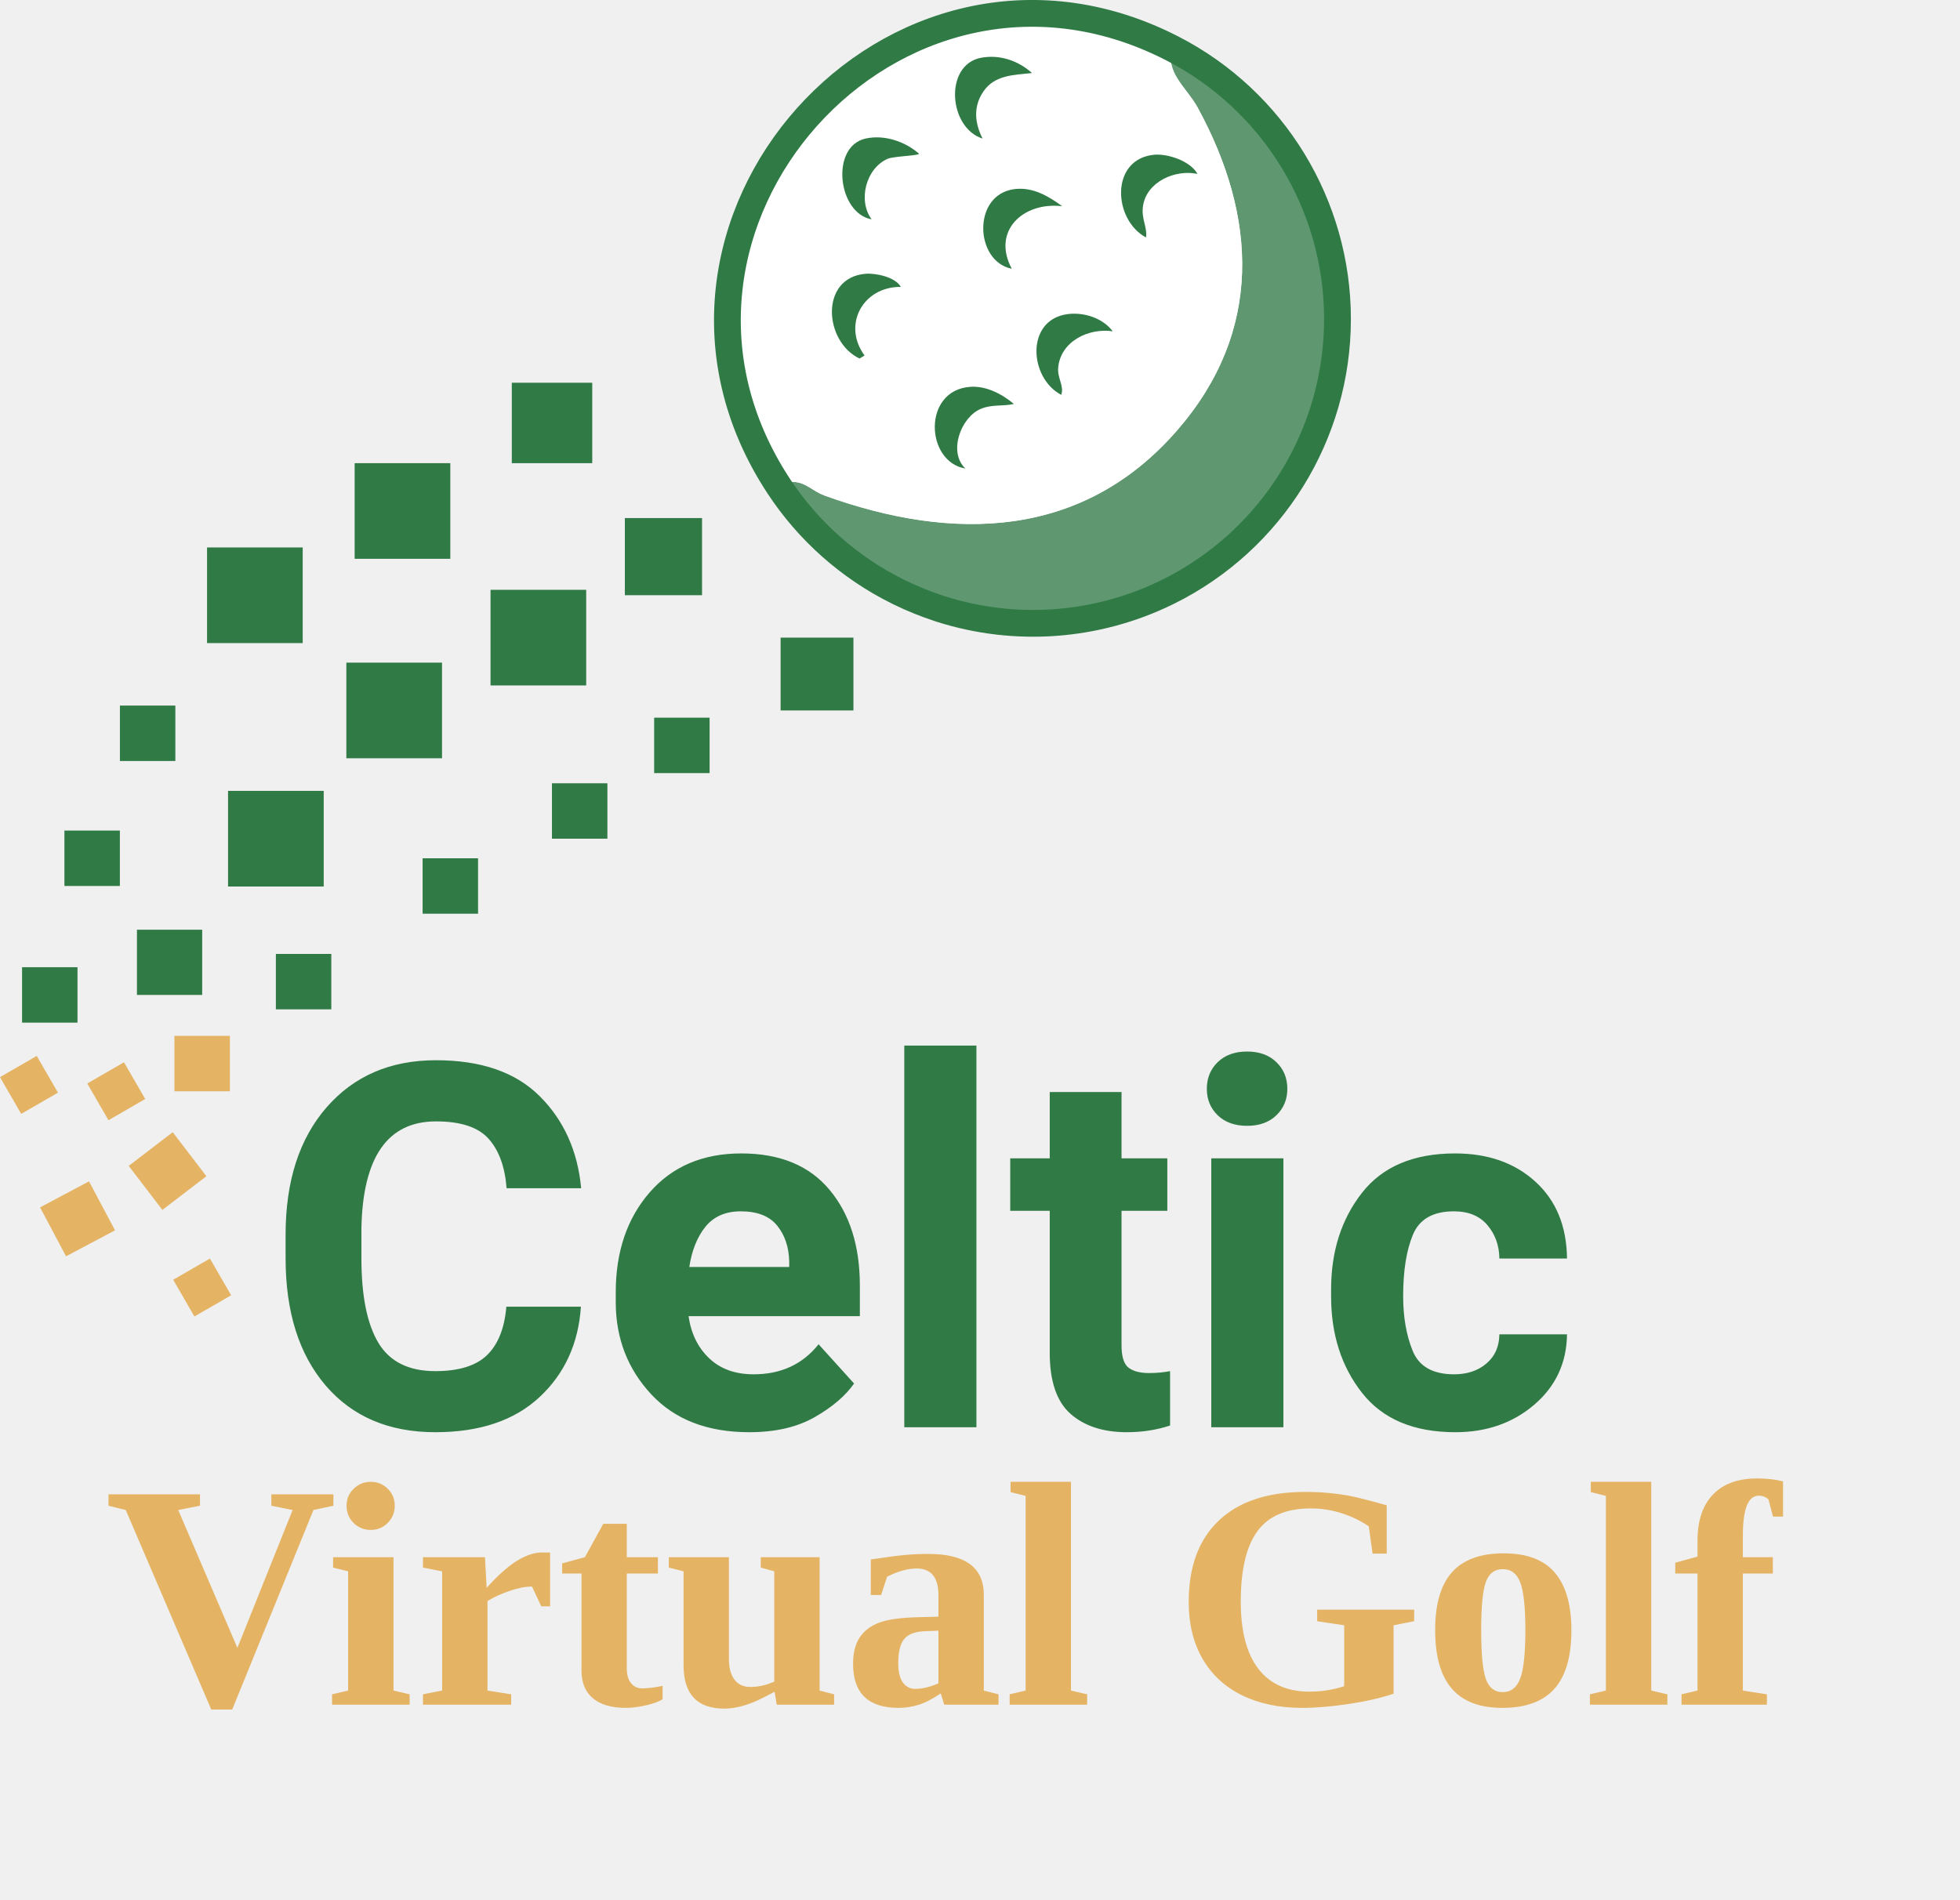
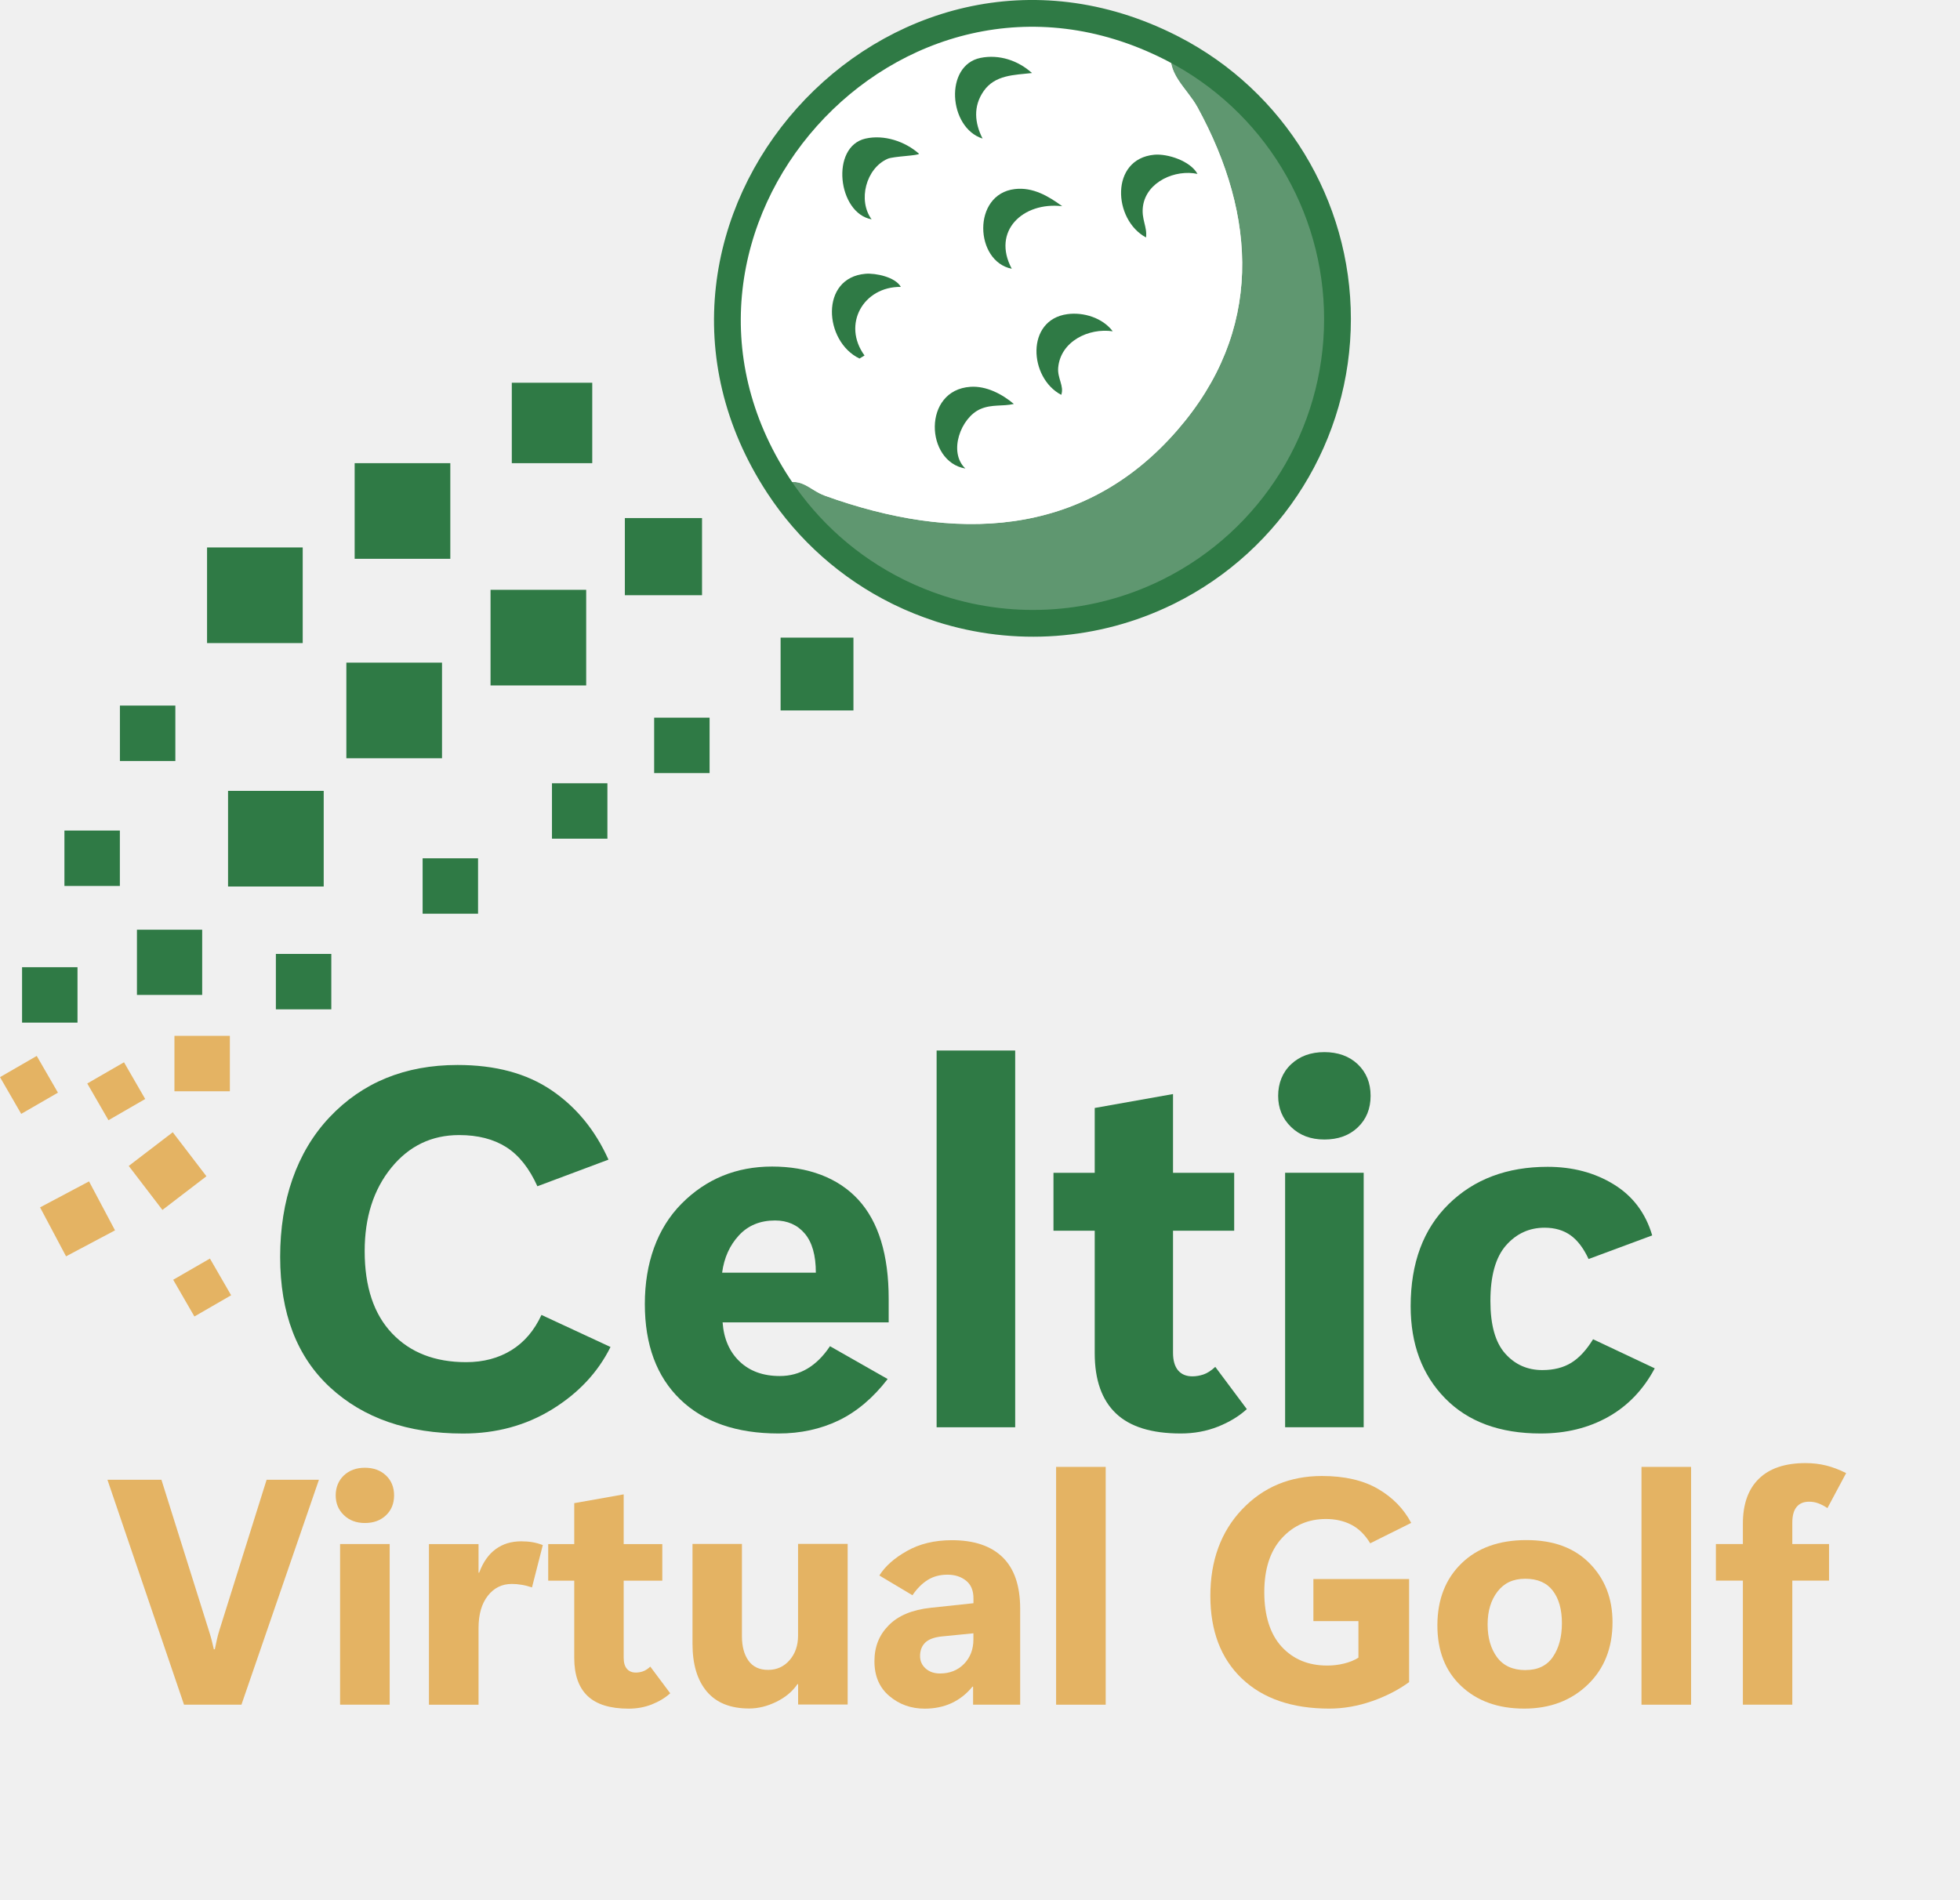
- <svg xmlns="http://www.w3.org/2000/svg" id="Layer_1" data-name="Layer 1" viewBox="0 0 365.96 354.72">
+ <svg xmlns="http://www.w3.org/2000/svg" id="Layer_1" version="1.1" viewBox="0 0 365.96 354.72">
  <defs>
    <style>
- 		.cls-1, .cls-2 {
- 		fill: #e4b363;
- 		}
+ 			.st0 {
+ 			fill: #e4b363;
+ 			}

- 		.cls-3 {
- 		fill: #fff;
- 		}
+ 			.st1 {
+ 			fill: #fff;
+ 			}

- 		.cls-4 {
- 		font-family: ui-sans-serif, system-ui, -apple-system, BlinkMacSystemFont, "Segoe UI", Roboto, "Helvetica Neue", Arial, "Noto Sans", sans-serif, "Apple Color Emoji", "Segoe UI Emoji", "Segoe UI Symbol", "Noto Color Emoji";
- 		font-size: 95.05px;
- 		}
+ 			.st2, .st3 {
+ 			isolation: isolate;
+ 			}

- 		.cls-4, .cls-5, .cls-2 {
- 		isolation: isolate;
- 		}
+ 			.st3 {
+ 			opacity: .75;
+ 			}

- 		.cls-4, .cls-5, .cls-6 {
- 		fill: #2f7a45;
- 		}
+ 			.st3, .st4 {
+ 			fill: #2f7a45;
+ 			}

- 		.cls-4, .cls-2 {
- 		font-weight: 700;
- 		}
- 
- 		.cls-5 {
- 		opacity: .75;
- 		}
- 
- 		.cls-2 {
- 		ont-family: ui-sans-serif, system-ui, -apple-system, BlinkMacSystemFont, "Segoe UI", Roboto, "Helvetica Neue", Arial, "Noto Sans", sans-serif, "Apple Color Emoji", "Segoe UI Emoji", "Segoe UI Symbol", "Noto Color Emoji";
- 		font-size: 60px;
- 		}
- 
- 		.cls-7 {
- 		fill: none;
- 		stroke: #2f7a45;
- 		stroke-linecap: round;
- 		stroke-linejoin: round;
- 		stroke-width: 5px;
- 		}
- 	</style>
+ 			.st5 {
+ 			fill: none;
+ 			stroke: #2f7a45;
+ 			stroke-linecap: round;
+ 			stroke-linejoin: round;
+ 			stroke-width: 5px;
+ 			}
+ 		</style>
  </defs>
  <g>
-     <text class="cls-4" transform="translate(49.34 266.55)">
-       <tspan x="0" y="0">Celtic</tspan>
-     </text>
-     <text class="cls-2" transform="translate(19.59 318.36)">
-       <tspan x="0" y="0">Virtual Golf</tspan>
-     </text>
+     <g class="st2">
+       <g class="st2">
+         <path class="st4" d="M113.99,251.56c-2.35,4.73-5.98,8.61-10.88,11.63-4.9,3.02-10.45,4.53-16.64,4.53-10.33,0-18.61-2.87-24.83-8.61-6.22-5.74-9.33-13.87-9.33-24.39s3.07-19.55,9.21-26.06c6.14-6.51,14.12-9.77,23.92-9.77,7.05,0,12.89,1.57,17.52,4.71,4.63,3.14,8.18,7.46,10.65,12.97l-13.27,4.97c-1.52-3.37-3.46-5.81-5.82-7.31-2.37-1.5-5.3-2.25-8.79-2.25-5.14,0-9.36,2.03-12.67,6.1-3.31,4.07-4.97,9.26-4.97,15.57,0,6.65,1.7,11.77,5.11,15.36,3.4,3.59,8.01,5.38,13.83,5.38,3.22,0,6.03-.74,8.45-2.23,2.41-1.49,4.28-3.68,5.62-6.59l12.9,5.99Z" />
+         <path class="st4" d="M165.92,246.96h-31c.22,3.06,1.28,5.5,3.18,7.31,1.9,1.81,4.4,2.71,7.5,2.71,1.89,0,3.61-.46,5.17-1.39,1.56-.93,2.96-2.32,4.2-4.18l10.77,6.13c-2.72,3.53-5.77,6.1-9.14,7.73-3.37,1.62-7.12,2.44-11.23,2.44-7.86,0-13.99-2.13-18.38-6.38-4.39-4.25-6.59-10.19-6.59-17.8s2.29-14.14,6.87-18.75,10.21-6.92,16.89-6.92,12.29,2.06,16.08,6.17c3.79,4.12,5.69,10.3,5.69,18.56v4.36ZM152.33,237.68c0-3.25-.69-5.68-2.07-7.31-1.38-1.62-3.23-2.44-5.55-2.44-2.78,0-5.04.93-6.75,2.79-1.72,1.86-2.76,4.18-3.13,6.96h17.5Z" />
+         <path class="st4" d="M174.88,266.55v-70.36h14.67v70.36h-14.67Z" />
+         <path class="st4" d="M232.8,263.16c-1.45,1.33-3.25,2.42-5.38,3.27-2.14.85-4.46,1.28-6.96,1.28-5.45,0-9.48-1.25-12.11-3.76-2.63-2.51-3.95-6.25-3.95-11.23v-22.88h-7.7v-10.81h7.7v-12.11l14.62-2.6v14.71h11.42v10.81h-11.42v22.79c0,1.46.32,2.55.95,3.3.63.74,1.52,1.11,2.67,1.11.68,0,1.37-.12,2.06-.35s1.43-.7,2.21-1.42l5.89,7.89Z" />
+         <path class="st4" d="M247.28,212.81c-2.54,0-4.61-.78-6.22-2.34-1.61-1.56-2.41-3.5-2.41-5.82s.8-4.38,2.41-5.89c1.61-1.52,3.68-2.27,6.22-2.27s4.65.76,6.24,2.27c1.59,1.52,2.39,3.48,2.39,5.89s-.8,4.38-2.39,5.89c-1.59,1.52-3.67,2.27-6.24,2.27ZM254.62,266.55h-14.67v-47.53h14.67v47.53Z" />
+         <path class="st4" d="M308.96,255.55c-2.13,3.99-5.04,7.02-8.7,9.07-3.67,2.06-7.87,3.09-12.6,3.09-7.61,0-13.56-2.19-17.84-6.57-4.29-4.38-6.43-10.11-6.43-17.2,0-8.08,2.37-14.43,7.1-19.07,4.73-4.64,10.89-6.96,18.47-6.96,4.67,0,8.79,1.09,12.34,3.27,3.56,2.18,5.96,5.36,7.19,9.54l-11.88,4.41c-.93-2.01-2.05-3.49-3.36-4.43-1.32-.94-2.93-1.42-4.85-1.42-2.88,0-5.28,1.11-7.22,3.32-1.93,2.21-2.9,5.67-2.9,10.37,0,4.46.91,7.72,2.74,9.79,1.83,2.07,4.15,3.11,6.96,3.11,2.13,0,3.94-.46,5.41-1.37,1.47-.91,2.82-2.37,4.06-4.39l11.51,5.43Z" />
+       </g>
+     </g>
+     <g class="st2">
+       <g class="st2">
+         <path class="st0" d="M59.55,276.35l-14.47,42.01h-10.72l-14.3-42.01h10.08l8.88,28.24c.21.66.38,1.24.5,1.71s.25,1.05.41,1.71h.18c.16-.7.28-1.29.38-1.77.1-.48.25-1.07.47-1.77l8.82-28.12h9.79Z" />
+         <path class="st0" d="M68.13,284.43c-1.6,0-2.91-.49-3.93-1.48-1.02-.99-1.52-2.21-1.52-3.68s.51-2.76,1.52-3.72c1.02-.96,2.32-1.44,3.93-1.44s2.93.48,3.94,1.44c1.01.96,1.51,2.2,1.51,3.72s-.5,2.76-1.51,3.72c-1.01.96-2.32,1.44-3.94,1.44ZM72.76,318.36h-9.26v-30h9.26v30Z" />
+         <path class="st0" d="M99.31,296.45c-.64-.21-1.28-.38-1.9-.48-.63-.11-1.24-.16-1.85-.16-1.84,0-3.33.74-4.48,2.21-1.15,1.47-1.73,3.48-1.73,6.02v14.33h-9.26v-30h9.26v5.33h.12c.72-1.95,1.75-3.42,3.08-4.39,1.33-.98,2.92-1.46,4.78-1.46.72,0,1.41.05,2.07.16.65.11,1.3.29,1.95.54l-2.02,7.91Z" />
+         <path class="st0" d="M125.15,316.22c-.92.84-2.05,1.53-3.4,2.07s-2.81.81-4.39.81c-3.44,0-5.99-.79-7.65-2.37-1.66-1.58-2.49-3.95-2.49-7.09v-14.44h-4.86v-6.83h4.86v-7.65l9.23-1.64v9.29h7.21v6.83h-7.21v14.38c0,.92.2,1.61.6,2.08.4.47.96.7,1.68.7.43,0,.86-.07,1.3-.22s.9-.44,1.39-.89l3.72,4.98Z" />
+         <path class="st0" d="M158.28,318.33h-9.26v-3.81h-.12c-.94,1.37-2.25,2.47-3.94,3.3-1.69.83-3.38,1.25-5.08,1.25-3.48,0-6.11-1.05-7.9-3.16s-2.68-5.09-2.68-8.94v-18.63h9.23v17.23c0,1.91.41,3.44,1.23,4.58s2.04,1.71,3.66,1.71,2.96-.61,4.01-1.82,1.58-2.74,1.58-4.6v-17.11h9.26v30Z" />
+         <path class="st0" d="M190.45,318.36h-8.76v-3.37h-.12c-1.11,1.37-2.42,2.39-3.91,3.08s-3.17,1.03-5.02,1.03c-2.54,0-4.74-.79-6.59-2.36-1.86-1.57-2.78-3.74-2.78-6.49s.89-4.92,2.67-6.72c1.78-1.81,4.39-2.9,7.85-3.27l7.97-.85v-.91c0-1.46-.46-2.57-1.39-3.31-.93-.74-2.08-1.11-3.47-1.11s-2.61.32-3.66.97-2.01,1.6-2.87,2.87l-6.18-3.69c1.07-1.72,2.79-3.25,5.16-4.58,2.36-1.34,5.16-2.01,8.38-2.01,4.14,0,7.3,1.06,9.48,3.19s3.27,5.33,3.27,9.61v17.93ZM181.75,306.17v-1.14l-5.98.59c-1.39.16-2.4.54-3.03,1.16-.63.62-.95,1.45-.95,2.5,0,.94.35,1.71,1.05,2.33s1.59.92,2.67.92c1.84,0,3.33-.6,4.5-1.8,1.16-1.2,1.74-2.72,1.74-4.56Z" />
+         <path class="st0" d="M197.19,318.36v-44.41h9.26v44.41h-9.26Z" />
+         <path class="st0" d="M263.11,314.14c-2.01,1.46-4.33,2.66-6.96,3.57s-5.28,1.38-7.95,1.38c-6.95,0-12.39-1.87-16.32-5.61s-5.89-8.89-5.89-15.45,1.97-11.98,5.92-16.14,8.92-6.24,14.91-6.24c4.22,0,7.71.8,10.46,2.4s4.82,3.72,6.21,6.36l-7.65,3.81c-.98-1.62-2.17-2.78-3.57-3.49s-2.97-1.05-4.69-1.05c-3.32,0-6.07,1.2-8.25,3.59s-3.27,5.76-3.27,10.09,1.08,7.82,3.24,10.17,5,3.52,8.51,3.52c1.05,0,2.09-.12,3.12-.37s1.93-.61,2.71-1.1v-6.83h-8.41v-7.85h17.87v19.25Z" />
+         <path class="st0" d="M284.58,319.09c-4.86,0-8.78-1.41-11.76-4.22s-4.46-6.61-4.44-11.4c.02-4.77,1.52-8.6,4.5-11.5s7.02-4.35,12.11-4.35,8.96,1.45,11.81,4.34,4.28,6.55,4.28,10.99c0,4.8-1.54,8.7-4.63,11.67s-7.04,4.47-11.87,4.47ZM284.87,311.89c2.27,0,3.96-.82,5.08-2.46s1.68-3.74,1.68-6.3-.57-4.58-1.7-6.06-2.84-2.23-5.13-2.23-3.96.8-5.19,2.39-1.85,3.64-1.85,6.14.59,4.55,1.77,6.14,2.95,2.39,5.32,2.39Z" />
+         <path class="st0" d="M306.49,318.36v-44.41h9.26v44.41h-9.26Z" />
+         <path class="st0" d="M341.21,281.65c-.61-.41-1.19-.71-1.74-.91s-1.12-.29-1.68-.29c-1.02,0-1.79.32-2.33.97s-.81,1.63-.81,2.96v3.98h6.86v6.83h-6.86v23.17h-9.23v-23.17h-5.04v-6.83h5.04v-3.81c0-3.65,1-6.45,2.99-8.39s4.89-2.92,8.7-2.92c1.35,0,2.63.15,3.85.45s2.47.78,3.74,1.42l-3.49,6.53Z" />
+       </g>
+     </g>
    <g>
      <g>
-         <path class="cls-5" d="M217.79,110.66c-13.13,6.4-28.23,7.5-42.14,3.06-.13-.04-.26-.08-.39-.13-2.48-.81-4.91-1.79-7.25-2.94-.12-.06-.25-.12-.37-.18-9.03-4.48-16.73-11.31-22.26-19.74,4.19-2.03,5.51.7,8.68,1.85,23.84,8.59,48.06,8.15,65.76-12.25,16.04-18.48,14.95-39.86,3.77-60.3-1.99-3.64-6.14-6.54-4.69-11-.12-.06-.25-.12-.37-.19.12.06.25.12.37.19,18.92,9.73,30.83,29.25,30.83,50.53s-12.21,41.3-31.56,50.9c-.12.08-.25.14-.38.2h0Z" />
+         <path class="st3" d="M217.79,110.66c-13.13,6.4-28.23,7.5-42.14,3.06-.13-.04-.26-.08-.39-.13-2.48-.81-4.91-1.79-7.25-2.94-.12-.06-.25-.12-.37-.18-9.03-4.48-16.73-11.31-22.26-19.74,4.19-2.03,5.51.7,8.68,1.85,23.84,8.59,48.06,8.15,65.76-12.25,16.04-18.48,14.95-39.86,3.77-60.3-1.99-3.64-6.14-6.54-4.69-11-.12-.06-.25-.12-.37-.19.12.06.25.12.37.19,18.92,9.73,30.83,29.25,30.83,50.53s-12.21,41.3-31.56,50.9c-.12.08-.25.14-.38.2h0Z" />
        <g>
-           <path class="cls-3" d="M218.53,8.85c.12.06.25.12.37.19-1.46,4.46,2.7,7.36,4.69,11,11.18,20.44,12.27,41.82-3.77,60.3-17.7,20.4-41.92,20.84-65.76,12.25-3.17-1.15-4.49-3.88-8.68-1.85-31.75-48.4,21.5-107.99,73.15-81.89Z" />
+           <path class="st1" d="M218.53,8.85c.12.06.25.12.37.19-1.46,4.46,2.7,7.36,4.69,11,11.18,20.44,12.27,41.82-3.77,60.3-17.7,20.4-41.92,20.84-65.76,12.25-3.17-1.15-4.49-3.88-8.68-1.85-31.75-48.4,21.5-107.99,73.15-81.89Z" />
          <g>
-             <path class="cls-6" d="M181.2,72.24c2.96-.2,5.92,1.36,8.1,3.2-2.08.49-4.06.02-6.22.94-3.67,1.57-6.09,8.05-2.83,11.12-7.5-1.26-8.04-14.67.95-15.26h0Z" />
-             <path class="cls-6" d="M161.6,25.88c3.46-.78,7.37.51,9.99,2.83,0,.36-4.76.47-5.84.94-4.06,1.77-5.62,7.77-3.01,11.31-6.33-1.13-7.75-13.58-1.14-15.08Z" />
-             <path class="cls-6" d="M215.49,28.9c2.5-.24,6.76,1.15,8.1,3.58-4.1-.89-9.53,1.43-10.18,6.03-.34,2.45.83,3.82.57,5.84-6.18-3.32-6.74-14.65,1.51-15.45Z" />
-             <path class="cls-6" d="M189.48,35.31c3.38-.4,6.28,1.32,8.85,3.2-7.32-.86-13.19,4.63-9.42,11.68-6.94-1.35-7.45-13.94.57-14.88Z" />
-             <path class="cls-6" d="M199.28,58.67c3.02-.42,6.6.69,8.48,3.2-4.48-.66-9.73,1.86-10.18,6.78-.18,2,1.15,3.44.57,5.09-6.04-3.17-6.67-14,1.13-15.07h0Z" />
-             <path class="cls-6" d="M183.08,10.81c3.49-.7,7.02.49,9.61,2.83-3.32.37-6.93.33-9.04,3.39-1.96,2.83-1.68,5.91-.19,8.85-6.38-2.03-7.18-13.69-.38-15.07Z" />
-             <path class="cls-6" d="M161.6,51.13c1.88-.16,5.57.6,6.6,2.45-7.02-.08-11,7.03-6.78,12.81l-.94.57c-6.66-3.2-7.44-15.1,1.12-15.83h0Z" />
+             <path class="st4" d="M181.2,72.24c2.96-.2,5.92,1.36,8.1,3.2-2.08.49-4.06.02-6.22.94-3.67,1.57-6.09,8.05-2.83,11.12-7.5-1.26-8.04-14.67.95-15.26h0Z" />
+             <path class="st4" d="M161.6,25.88c3.46-.78,7.37.51,9.99,2.83,0,.36-4.76.47-5.84.94-4.06,1.77-5.62,7.77-3.01,11.31-6.33-1.13-7.75-13.58-1.14-15.08h0Z" />
+             <path class="st4" d="M215.49,28.9c2.5-.24,6.76,1.15,8.1,3.58-4.1-.89-9.53,1.43-10.18,6.03-.34,2.45.83,3.82.57,5.84-6.18-3.32-6.74-14.65,1.51-15.45Z" />
+             <path class="st4" d="M189.48,35.31c3.38-.4,6.28,1.32,8.85,3.2-7.32-.86-13.19,4.63-9.42,11.68-6.94-1.35-7.45-13.94.57-14.88h0Z" />
+             <path class="st4" d="M199.28,58.67c3.02-.42,6.6.69,8.48,3.2-4.48-.66-9.73,1.86-10.18,6.78-.18,2,1.15,3.44.57,5.09-6.04-3.17-6.67-14,1.13-15.07h0Z" />
+             <path class="st4" d="M183.08,10.81c3.49-.7,7.02.49,9.61,2.83-3.32.37-6.93.33-9.04,3.39-1.96,2.83-1.68,5.91-.19,8.85-6.38-2.03-7.18-13.69-.38-15.07Z" />
+             <path class="st4" d="M161.6,51.13c1.88-.16,5.57.6,6.6,2.45-7.02-.08-11,7.03-6.78,12.81l-.94.57c-6.66-3.2-7.44-15.1,1.12-15.83h0Z" />
          </g>
        </g>
      </g>
-       <path class="cls-7" d="M249.73,59.58c0-21.28-11.91-40.8-30.83-50.53-.12-.06-.25-.12-.37-.19-51.66-26.11-104.9,33.48-73.16,81.88,5.53,8.44,13.22,15.26,22.26,19.74.12.06.25.12.37.18,2.35,1.15,4.77,2.12,7.25,2.94.13.04.26.09.39.13,13.91,4.43,29.01,3.34,42.14-3.06.12-.06.25-.12.37-.18,19.37-9.61,31.58-29.36,31.58-50.91h0Z" />
+       <path class="st5" d="M249.73,59.58c0-21.28-11.91-40.8-30.83-50.53-.12-.06-.25-.12-.37-.19-51.66-26.11-104.9,33.48-73.16,81.88,5.53,8.44,13.22,15.26,22.26,19.74.12.06.25.12.37.18,2.35,1.15,4.77,2.12,7.25,2.94.13.04.26.09.39.13,13.91,4.43,29.01,3.34,42.14-3.06.12-.06.25-.12.37-.18,19.37-9.61,31.58-29.36,31.58-50.91h0Z" />
    </g>
  </g>
  <g>
-     <rect class="cls-6" x="116.67" y="96.75" width="14.41" height="14.41" />
-     <rect class="cls-6" x="91.59" y="110.15" width="17.86" height="17.86" />
-     <rect class="cls-6" x="95.56" y="71.48" width="15.02" height="15.02" />
-     <rect class="cls-6" x="64.67" y="123.75" width="17.86" height="17.86" />
-     <rect class="cls-6" x="38.66" y="102.24" width="17.86" height="17.86" />
-     <rect class="cls-6" x="42.58" y="147.7" width="17.86" height="17.86" />
-     <rect class="cls-6" x="66.22" y="86.5" width="17.86" height="17.86" />
-     <rect class="cls-6" x="25.57" y="173.63" width="12.18" height="12.18" />
-     <rect class="cls-1" x="32.57" y="193.45" width="10.35" height="10.35" />
-     <rect class="cls-6" x="103.06" y="146.28" width="10.35" height="10.35" />
-     <rect class="cls-6" x="78.91" y="160.29" width="10.35" height="10.35" />
-     <rect class="cls-6" x="51.51" y="178.15" width="10.35" height="10.35" />
-     <rect class="cls-6" x="12.03" y="155.11" width="10.35" height="10.35" />
-     <rect class="cls-6" x="22.39" y="131.77" width="10.35" height="10.35" />
-     <rect class="cls-6" x="4.12" y="180.63" width="10.35" height="10.35" />
-     <rect class="cls-6" x="145.75" y="119.08" width="13.6" height="13.6" />
-     <rect class="cls-1" x="9.31" y="222.45" width="10.35" height="10.35" transform="translate(-105.04 33.36) rotate(-27.96)" />
-     <rect class="cls-6" x="122.14" y="134.03" width="10.35" height="10.35" />
-     <rect class="cls-1" x="26.11" y="213.52" width="10.35" height="10.35" transform="translate(-126.48 64.05) rotate(-37.43)" />
-     <rect class="cls-1" x="1.45" y="198.65" width="7.92" height="7.92" transform="translate(-100.58 29.85) rotate(-30)" />
-     <rect class="cls-1" x="33.79" y="236.49" width="7.92" height="7.92" transform="translate(-115.17 51.09) rotate(-30)" />
-     <rect class="cls-1" x="17.74" y="199.84" width="7.92" height="7.92" transform="translate(-98.99 38.15) rotate(-30)" />
+     <rect class="st4" x="116.67" y="96.75" width="14.41" height="14.41" />
+     <rect class="st4" x="91.59" y="110.15" width="17.86" height="17.86" />
+     <rect class="st4" x="95.56" y="71.48" width="15.02" height="15.02" />
+     <rect class="st4" x="64.67" y="123.75" width="17.86" height="17.86" />
+     <rect class="st4" x="38.66" y="102.24" width="17.86" height="17.86" />
+     <rect class="st4" x="42.58" y="147.7" width="17.86" height="17.86" />
+     <rect class="st4" x="66.22" y="86.5" width="17.86" height="17.86" />
+     <rect class="st4" x="25.57" y="173.63" width="12.18" height="12.18" />
+     <rect class="st0" x="32.57" y="193.45" width="10.35" height="10.35" />
+     <rect class="st4" x="103.06" y="146.28" width="10.35" height="10.35" />
+     <rect class="st4" x="78.91" y="160.29" width="10.35" height="10.35" />
+     <rect class="st4" x="51.51" y="178.15" width="10.35" height="10.35" />
+     <rect class="st4" x="12.03" y="155.11" width="10.35" height="10.35" />
+     <rect class="st4" x="22.39" y="131.77" width="10.35" height="10.35" />
+     <rect class="st4" x="4.12" y="180.63" width="10.35" height="10.35" />
+     <rect class="st4" x="145.75" y="119.08" width="13.6" height="13.6" />
+     <rect class="st0" x="9.3" y="222.45" width="10.35" height="10.35" transform="translate(-105.03 33.36) rotate(-27.96)" />
+     <rect class="st4" x="122.14" y="134.03" width="10.35" height="10.35" />
+     <rect class="st0" x="26.11" y="213.53" width="10.35" height="10.35" transform="translate(-126.48 64.05) rotate(-37.43)" />
+     <rect class="st0" x="1.45" y="198.65" width="7.92" height="7.92" transform="translate(-100.58 29.85) rotate(-30)" />
+     <rect class="st0" x="33.79" y="236.49" width="7.92" height="7.92" transform="translate(-115.17 51.09) rotate(-30)" />
+     <rect class="st0" x="17.74" y="199.84" width="7.92" height="7.92" transform="translate(-98.99 38.15) rotate(-30)" />
  </g>
</svg>
